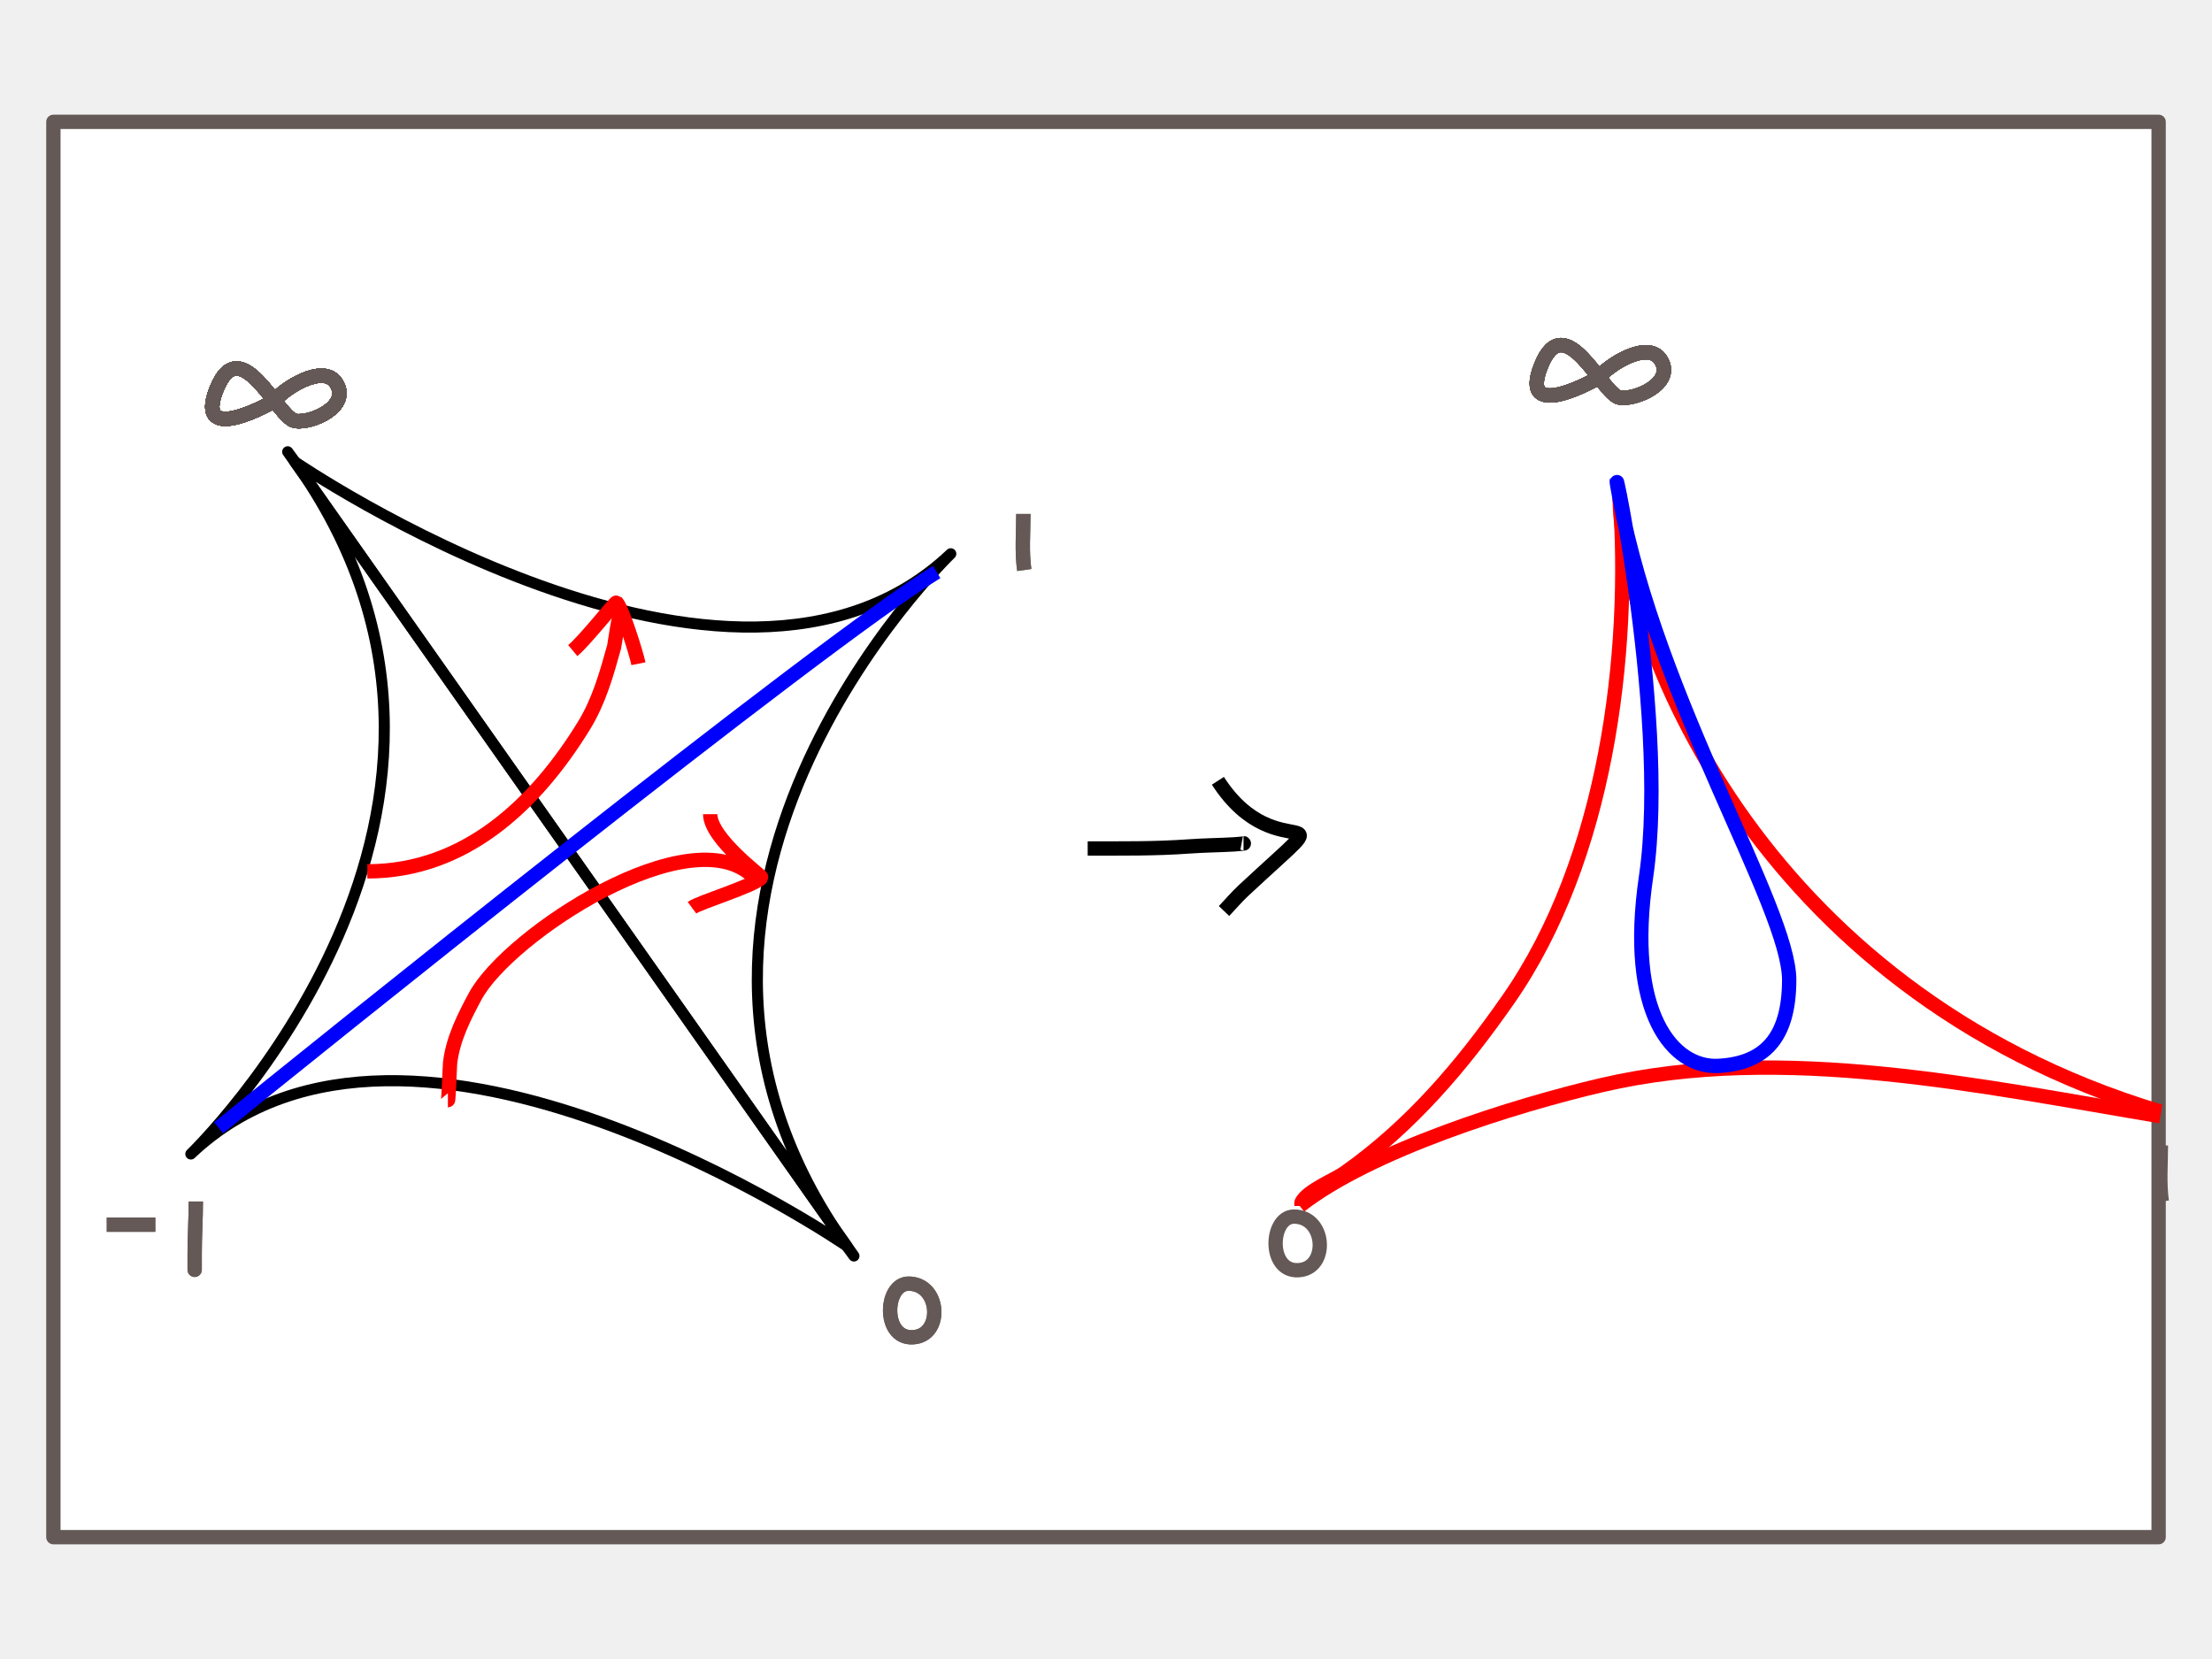
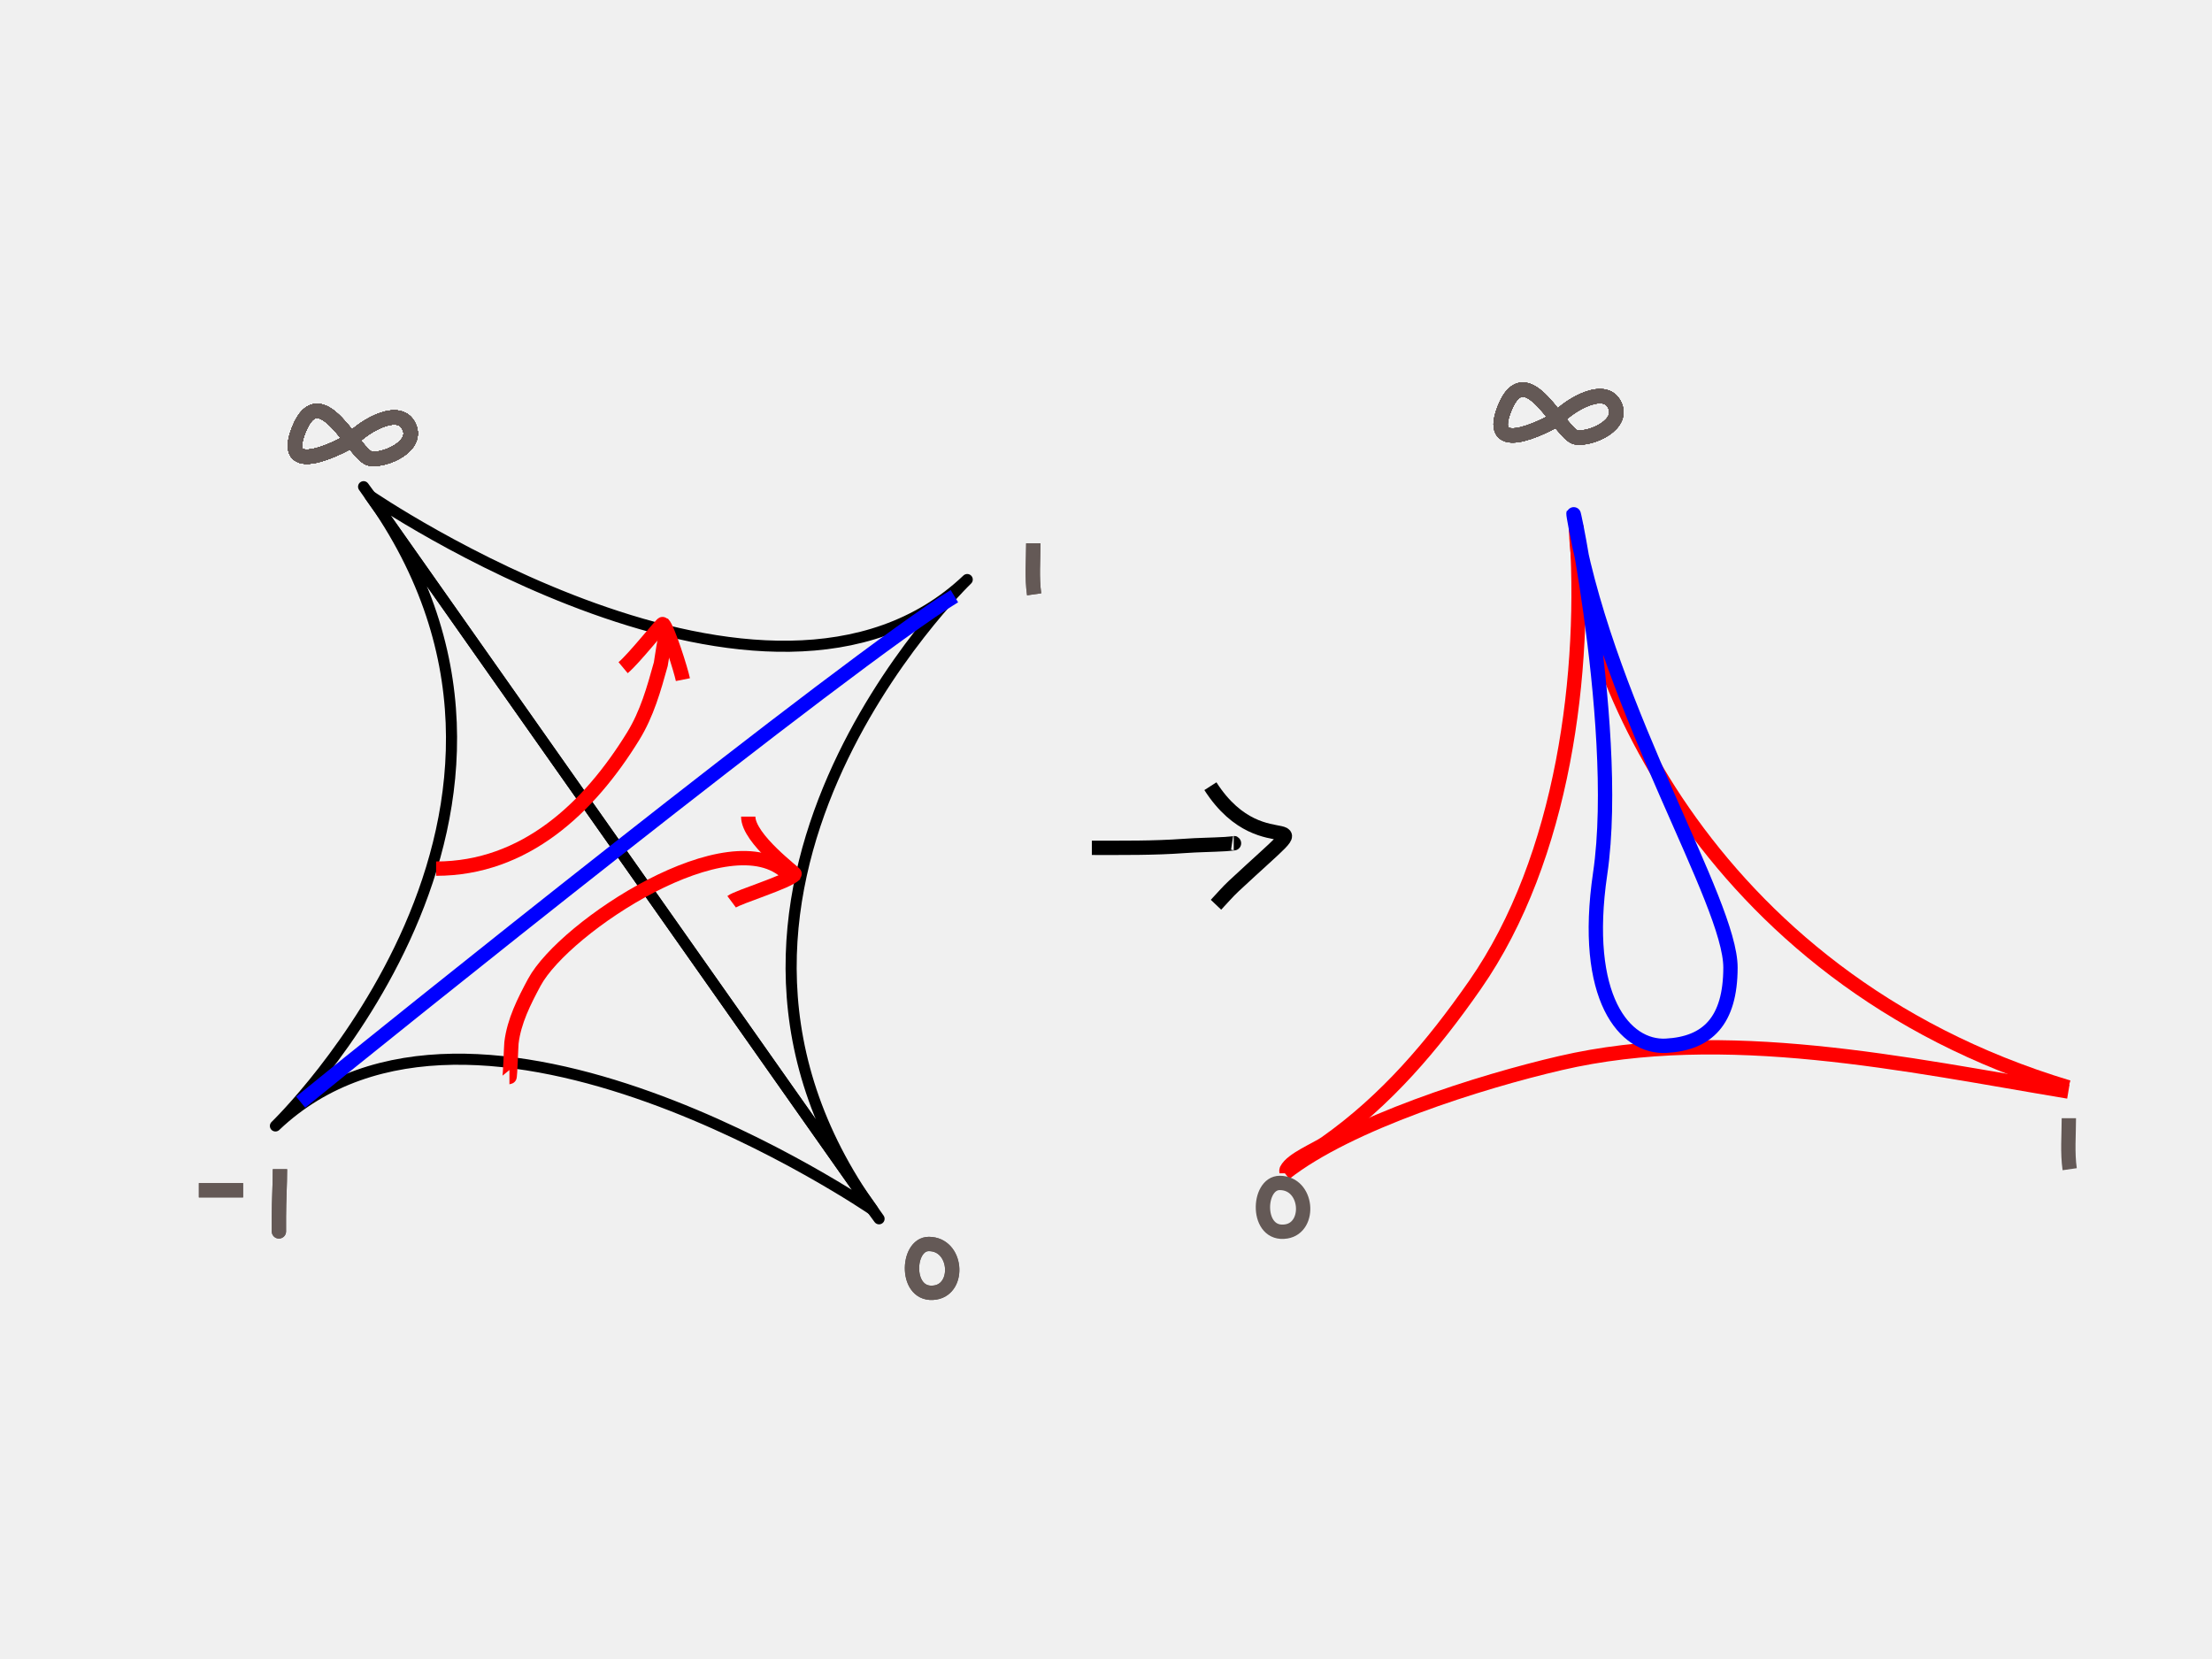
<svg xmlns="http://www.w3.org/2000/svg" xmlns:ns1="http://taptrix.com/inkpad/svg_extensions" height="480pt" width="640pt" version="1.1" viewBox="0,0,640,480">
  <defs />
-   <g id="Layer" ns1:layerName="Layer 6">
-     <path d="M15.443+35.254L624.557+35.254L624.557+444.746L15.443+444.746L15.443+35.254Z" stroke="#645956" stroke-width="4.146" fill="#ffffff" opacity="1" stroke-linejoin="round" />
+   <g id="Layer" ns1:layerName="Layer 4">
+     <path d="M107.036+143.406L254.337+352.631C184.801+259.263+279.848+167.682+279.848+167.682C222.244+222.405+107.036+143.406+107.036+143.406Z" stroke="#000000" stroke-width="3.212" fill="none" opacity="1" stroke-linejoin="round" />
+     <path d="M252.502+350.043L105.201+140.818C174.737+234.186+79.691+325.767+79.691+325.767C137.294+271.044+252.502+350.043+252.502+350.043Z" stroke="#000000" stroke-width="3.212" fill="none" opacity="1" stroke-linejoin="round" />
+     <path d="M193.326+182.625C192.418+182.625+191.38+191.463+191.186+192.161C189.176+199.397+187.189+206.514+183.206+212.986C170.443+233.726+151.886+251.327+126.181+251.327" stroke="#ff0000" stroke-width="4.146" fill="none" opacity="1" stroke-linejoin="round" />
+     <path d="M227.97+252.884C211.563+236.477+163.321+268.016+154.596+284.219C151.645+289.699+148.732+295.458+147.979+301.735C147.881+302.547+147.611+311.661+147.395+311.661" stroke="#ff0000" stroke-width="4.146" fill="none" opacity="1" stroke-linejoin="round" />
  </g>
-   <g id="Layer_2" ns1:layerName="Layer 4">
-     <path d="M85.257+133.559L247.065+363.39C170.681+260.827+275.087+160.226+275.087+160.226C211.811+220.339+85.257+133.559+85.257+133.559Z" stroke="#000000" stroke-width="3.212" fill="none" opacity="1" stroke-linejoin="round" />
-     <path d="M245.049+360.547L83.241+130.717C159.625+233.28+55.218+333.881+55.218+333.881C118.495+273.768+245.049+360.547+245.049+360.547Z" stroke="#000000" stroke-width="3.212" fill="none" opacity="1" stroke-linejoin="round" />
-     <path d="M180.045+176.641C179.047+176.641+177.907+186.349+177.693+187.117C175.485+195.065+173.303+202.882+168.928+209.993C154.908+232.775+134.523+252.11+106.287+252.11" stroke="#ff0000" stroke-width="4.146" fill="none" opacity="1" stroke-linejoin="round" />
-     <path d="M218.1+253.82C200.077+235.797+147.084+270.442+137.5+288.241C134.259+294.26+131.059+300.587+130.231+307.482C130.124+308.374+129.828+318.385+129.59+318.385" stroke="#ff0000" stroke-width="4.146" fill="none" opacity="1" stroke-linejoin="round" />
+   <g id="Layer_2" ns1:layerName="Layer 2">
+     <path d="M315.906+245.299C324.813+245.299+333.754+245.409+342.643+244.759C346.63+244.467+350.549+244.453+354.526+244.219C355.339+244.171+357.771+243.949+356.956+243.949" stroke="#000000" stroke-width="4.146" fill="none" opacity="1" stroke-linejoin="round" />
+     <path d="M350.205+227.474C366.084+252.175+385.973+229.379+356.956+256.372C355.138+258.063+353.535+259.973+351.825+261.773" stroke="#000000" stroke-width="4.146" fill="none" opacity="1" stroke-linejoin="round" />
+     <path d="M180.288+193.18C183.511+190.495+191.567+180.245+191.819+180.497C193.267+181.945+197.051+193.974+197.584+196.64" stroke="#ff0000" stroke-width="4.146" fill="none" opacity="1" stroke-linejoin="round" />
+     <path d="M216.485+236.269C216.49+242.741+230.247+252.713+229.999+252.971C227.826+255.229+213.665+259.435+211.687+260.909" stroke="#ff0000" stroke-width="4.146" fill="none" opacity="1" stroke-linejoin="round" />
  </g>
-   <g id="Layer_3" ns1:layerName="Layer 2">
-     <path d="M314.697+245.487C324.481+245.487+334.303+245.609+344.067+244.894C348.447+244.574+352.752+244.558+357.12+244.301C358.014+244.248+360.686+244.004+359.79+244.004" stroke="#000000" stroke-width="4.146" fill="none" opacity="1" stroke-linejoin="round" />
-     <path d="M352.373+225.907C369.817+253.041+391.665+228+359.79+257.651C357.793+259.509+356.032+261.606+354.153+263.584" stroke="#000000" stroke-width="4.146" fill="none" opacity="1" stroke-linejoin="round" />
-     <path d="M165.723+188.236C169.263+185.286+178.112+174.026+178.389+174.303C179.98+175.894+184.137+189.107+184.722+192.036" stroke="#ff0000" stroke-width="4.146" fill="none" opacity="1" stroke-linejoin="round" />
-     <path d="M205.484+235.568C205.49+242.677+220.602+253.632+220.33+253.915C217.942+256.395+202.386+261.016+200.214+262.635" stroke="#ff0000" stroke-width="4.146" fill="none" opacity="1" stroke-linejoin="round" />
+   <g id="Layer_3" ns1:layerName="Layer 1">
+     <path d="M456.018+152.09C459.142+194.262+452.425+248.147+426.754+284.979C414.455+302.626+401.081+318.371+383.576+330.728C380.976+332.563+373.783+335.408+372.267+338.438C372.114+338.745+372.267+339.124+372.267+339.466" stroke="#ff0000" stroke-width="4.146" fill="none" opacity="1" stroke-linejoin="round" />
+     <path d="M456.018+152.09C456.018+188.566+491.287+282.364+598.439+314.613" stroke="#ff0000" stroke-width="4.146" fill="none" opacity="1" stroke-linejoin="round" />
+     <path d="M598.439+315.821C551.663+308.025+499.018+296.529+451.427+307.597C428.457+312.939+390.333+324.873+371.76+339.466" stroke="#ff0000" stroke-width="4.146" fill="none" opacity="1" stroke-linejoin="round" />
  </g>
-   <g id="Layer_4" ns1:layerName="Layer 1">
-     <path d="M468.608+143.099C472.04+189.424+464.661+248.616+436.462+289.076C422.951+308.461+408.261+325.756+389.031+339.33C386.176+341.345+378.273+344.47+376.609+347.8C376.44+348.136+376.609+348.553+376.609+348.929" stroke="#ff0000" stroke-width="4.146" fill="none" opacity="1" stroke-linejoin="round" />
-     <path d="M468.608+143.099C468.608+183.167+507.351+286.203+625.056+321.628" stroke="#ff0000" stroke-width="4.146" fill="none" opacity="1" stroke-linejoin="round" />
-     <path d="M625.056+322.955C573.673+314.391+515.843+301.763+463.565+313.921C438.333+319.789+396.454+332.899+376.052+348.929" stroke="#ff0000" stroke-width="4.146" fill="none" opacity="1" stroke-linejoin="round" />
+   <g id="Layer_4" ns1:layerName="Layer 3">
+     <path d="M86.996+318.883C109.692+300.348+246.25+190.648+276.134+172.49" stroke="#0000ff" stroke-width="4.146" fill="none" opacity="1" stroke-linejoin="round" />
+     <path d="M456.018+153.168C466.093+206.666+500.715+260.909+500.679+279.974C500.65+295.379+494.034+301.92+482.065+302.567C470.095+303.214+457.68+288.771+462.978+252.747C469.448+208.751+451.402+128.656+456.018+153.168Z" stroke="#0000ff" stroke-width="4.146" fill="none" opacity="1" stroke-linejoin="round" />
  </g>
-   <g id="Layer_5" ns1:layerName="Layer 3">
-     <path d="M63.242+326.319C88.174+305.958+238.181+185.454+271.008+165.508" stroke="#0000ff" stroke-width="4.146" fill="none" opacity="1" stroke-linejoin="round" />
-     <path d="M468.608+144.283C479.676+203.05+517.707+262.635+517.668+283.577C517.636+300.5+510.368+307.685+497.22+308.396C484.071+309.106+470.434+293.24+476.253+253.669C483.361+205.34+463.538+117.356+468.608+144.283Z" stroke="#0000ff" stroke-width="4.146" fill="none" opacity="1" stroke-linejoin="round" />
-   </g>
-   <g id="Layer_6" ns1:layerName="Layer 5">
-     <path d="M79.317+116.055C79.285+116.1+55.843+129.628+62.651+112.607C69.584+95.276+80.396+120.967+85.408+121.802C89.989+122.566+101.387+117.708+97.362+110.998C93.636+104.789+81.673+112.76+79.317+116.055Z" stroke="#645956" stroke-width="4.146" fill="none" opacity="1" stroke-linejoin="round" />
-     <path d="M262.874+371.4C255.672+371.4+255.17+388.451+265+386.813C272.88+385.499+271.869+371.4+262.874+371.4Z" stroke="#645956" stroke-width="4.146" fill="none" opacity="1" stroke-linejoin="round" />
-     <path d="M296.091+148.707C296.091+154.071+295.599+159.608+296.357+164.917" stroke="#645956" stroke-width="4.146" fill="none" opacity="1" stroke-linejoin="round" />
-     <path d="M30.885+354.327C35.571+354.327+40.257+354.327+44.943+354.327" stroke="#645956" stroke-width="4.146" fill="none" opacity="1" stroke-linejoin="round" />
-     <path d="M56.658+347.632C56.658+352.666+56.323+357.668+56.323+362.694C56.323+363.285+56.323+367.807+56.323+367.38" stroke="#645956" stroke-width="4.146" fill="none" opacity="1" stroke-linejoin="round" />
-     <path d="M79.317+116.055C79.285+116.1+55.843+129.628+62.651+112.607C69.584+95.276+80.396+120.967+85.408+121.802C89.989+122.566+101.387+117.708+97.362+110.998C93.636+104.789+81.673+112.76+79.317+116.055Z" stroke="#645956" stroke-width="4.146" fill="none" opacity="1" stroke-linejoin="round" />
-     <path d="M79.317+116.055C79.285+116.1+55.843+129.628+62.651+112.607C69.584+95.276+80.396+120.967+85.408+121.802C89.989+122.566+101.387+117.708+97.362+110.998C93.636+104.789+81.673+112.76+79.317+116.055Z" stroke="#645956" stroke-width="4.146" fill="none" opacity="1" stroke-linejoin="round" />
-     <path d="M79.317+116.055C79.285+116.1+55.843+129.628+62.651+112.607C69.584+95.276+80.396+120.967+85.408+121.802C89.989+122.566+101.387+117.708+97.362+110.998C93.636+104.789+81.673+112.76+79.317+116.055Z" stroke="#645956" stroke-width="4.146" fill="none" opacity="1" stroke-linejoin="round" />
-     <path d="M79.317+116.055C79.285+116.1+55.843+129.628+62.651+112.607C69.584+95.276+80.396+120.967+85.408+121.802C89.989+122.566+101.387+117.708+97.362+110.998C93.636+104.789+81.673+112.76+79.317+116.055Z" stroke="#645956" stroke-width="4.146" fill="none" opacity="1" stroke-linejoin="round" />
-     <path d="M79.317+116.055C79.285+116.1+55.843+129.628+62.651+112.607C69.584+95.276+80.396+120.967+85.408+121.802C89.989+122.566+101.387+117.708+97.362+110.998C93.636+104.789+81.673+112.76+79.317+116.055Z" stroke="#645956" stroke-width="4.146" fill="none" opacity="1" stroke-linejoin="round" />
-     <path d="M79.317+116.055C79.285+116.1+55.843+129.628+62.651+112.607C69.584+95.276+80.396+120.967+85.408+121.802C89.989+122.566+101.387+117.708+97.362+110.998C93.636+104.789+81.673+112.76+79.317+116.055Z" stroke="#645956" stroke-width="4.146" fill="none" opacity="1" stroke-linejoin="round" />
-     <path d="M79.317+116.055C79.285+116.1+55.843+129.628+62.651+112.607C69.584+95.276+80.396+120.967+85.408+121.802C89.989+122.566+101.387+117.708+97.362+110.998C93.636+104.789+81.673+112.76+79.317+116.055Z" stroke="#645956" stroke-width="4.146" fill="none" opacity="1" stroke-linejoin="round" />
-     <path d="M79.317+116.055C79.285+116.1+55.843+129.628+62.651+112.607C69.584+95.276+80.396+120.967+85.408+121.802C89.989+122.566+101.387+117.708+97.362+110.998C93.636+104.789+81.673+112.76+79.317+116.055Z" stroke="#645956" stroke-width="4.146" fill="none" opacity="1" stroke-linejoin="round" />
-     <path d="M79.317+116.055C79.285+116.1+55.843+129.628+62.651+112.607C69.584+95.276+80.396+120.967+85.408+121.802C89.989+122.566+101.387+117.708+97.362+110.998C93.636+104.789+81.673+112.76+79.317+116.055Z" stroke="#645956" stroke-width="4.146" fill="none" opacity="1" stroke-linejoin="round" />
-     <path d="M262.874+371.4C255.672+371.4+255.17+388.451+265+386.813C272.88+385.499+271.869+371.4+262.874+371.4Z" stroke="#645956" stroke-width="4.146" fill="none" opacity="1" stroke-linejoin="round" />
-     <path d="M296.091+148.707C296.091+154.071+295.599+159.608+296.357+164.917" stroke="#645956" stroke-width="4.146" fill="none" opacity="1" stroke-linejoin="round" />
-     <path d="M30.885+354.327C35.571+354.327+40.257+354.327+44.943+354.327" stroke="#645956" stroke-width="4.146" fill="none" opacity="1" stroke-linejoin="round" />
-     <path d="M56.658+347.632C56.658+352.666+56.323+357.668+56.323+362.694C56.323+363.285+56.323+367.807+56.323+367.38" stroke="#645956" stroke-width="4.146" fill="none" opacity="1" stroke-linejoin="round" />
-     <path d="M79.317+116.055C79.285+116.1+55.843+129.628+62.651+112.607C69.584+95.276+80.396+120.967+85.408+121.802C89.989+122.566+101.387+117.708+97.362+110.998C93.636+104.789+81.673+112.76+79.317+116.055Z" stroke="#645956" stroke-width="4.146" fill="none" opacity="1" stroke-linejoin="round" />
-     <path d="M79.317+116.055C79.285+116.1+55.843+129.628+62.651+112.607C69.584+95.276+80.396+120.967+85.408+121.802C89.989+122.566+101.387+117.708+97.362+110.998C93.636+104.789+81.673+112.76+79.317+116.055Z" stroke="#645956" stroke-width="4.146" fill="none" opacity="1" stroke-linejoin="round" />
-     <path d="M79.317+116.055C79.285+116.1+55.843+129.628+62.651+112.607C69.584+95.276+80.396+120.967+85.408+121.802C89.989+122.566+101.387+117.708+97.362+110.998C93.636+104.789+81.673+112.76+79.317+116.055Z" stroke="#645956" stroke-width="4.146" fill="none" opacity="1" stroke-linejoin="round" />
-     <path d="M79.317+116.055C79.285+116.1+55.843+129.628+62.651+112.607C69.584+95.276+80.396+120.967+85.408+121.802C89.989+122.566+101.387+117.708+97.362+110.998C93.636+104.789+81.673+112.76+79.317+116.055Z" stroke="#645956" stroke-width="4.146" fill="none" opacity="1" stroke-linejoin="round" />
-     <path d="M79.317+116.055C79.285+116.1+55.843+129.628+62.651+112.607C69.584+95.276+80.396+120.967+85.408+121.802C89.989+122.566+101.387+117.708+97.362+110.998C93.636+104.789+81.673+112.76+79.317+116.055Z" stroke="#645956" stroke-width="4.146" fill="none" opacity="1" stroke-linejoin="round" />
-     <path d="M79.317+116.055C79.285+116.1+55.843+129.628+62.651+112.607C69.584+95.276+80.396+120.967+85.408+121.802C89.989+122.566+101.387+117.708+97.362+110.998C93.636+104.789+81.673+112.76+79.317+116.055Z" stroke="#645956" stroke-width="4.146" fill="none" opacity="1" stroke-linejoin="round" />
-     <path d="M79.317+116.055C79.285+116.1+55.843+129.628+62.651+112.607C69.584+95.276+80.396+120.967+85.408+121.802C89.989+122.566+101.387+117.708+97.362+110.998C93.636+104.789+81.673+112.76+79.317+116.055Z" stroke="#645956" stroke-width="4.146" fill="none" opacity="1" stroke-linejoin="round" />
-     <path d="M79.317+116.055C79.285+116.1+55.843+129.628+62.651+112.607C69.584+95.276+80.396+120.967+85.408+121.802C89.989+122.566+101.387+117.708+97.362+110.998C93.636+104.789+81.673+112.76+79.317+116.055Z" stroke="#645956" stroke-width="4.146" fill="none" opacity="1" stroke-linejoin="round" />
-     <path d="M462.528+109.286C462.496+109.331+439.054+122.859+445.862+105.838C452.795+88.507+463.606+114.197+468.619+115.033C473.2+115.796+484.598+110.939+480.572+104.229C476.847+98.02+464.884+105.991+462.528+109.286Z" stroke="#645956" stroke-width="4.146" fill="none" opacity="1" stroke-linejoin="round" />
-     <path d="M374.408+351.996C367.207+351.996+366.705+369.047+376.534+367.409C384.414+366.095+383.404+351.996+374.408+351.996Z" stroke="#645956" stroke-width="4.146" fill="none" opacity="1" stroke-linejoin="round" />
-     <path d="M625.213+331.422C625.213+336.786+624.72+342.322+625.479+347.632" stroke="#645956" stroke-width="4.146" fill="none" opacity="1" stroke-linejoin="round" />
-     <path d="M462.528+109.286C462.496+109.331+439.054+122.859+445.862+105.838C452.795+88.507+463.606+114.197+468.619+115.033C473.2+115.796+484.598+110.939+480.572+104.229C476.847+98.02+464.884+105.991+462.528+109.286Z" stroke="#645956" stroke-width="4.146" fill="none" opacity="1" stroke-linejoin="round" />
-     <path d="M462.528+109.286C462.496+109.331+439.054+122.859+445.862+105.838C452.795+88.507+463.606+114.197+468.619+115.033C473.2+115.796+484.598+110.939+480.572+104.229C476.847+98.02+464.884+105.991+462.528+109.286Z" stroke="#645956" stroke-width="4.146" fill="none" opacity="1" stroke-linejoin="round" />
-     <path d="M462.528+109.286C462.496+109.331+439.054+122.859+445.862+105.838C452.795+88.507+463.606+114.197+468.619+115.033C473.2+115.796+484.598+110.939+480.572+104.229C476.847+98.02+464.884+105.991+462.528+109.286Z" stroke="#645956" stroke-width="4.146" fill="none" opacity="1" stroke-linejoin="round" />
-     <path d="M462.528+109.286C462.496+109.331+439.054+122.859+445.862+105.838C452.795+88.507+463.606+114.197+468.619+115.033C473.2+115.796+484.598+110.939+480.572+104.229C476.847+98.02+464.884+105.991+462.528+109.286Z" stroke="#645956" stroke-width="4.146" fill="none" opacity="1" stroke-linejoin="round" />
-     <path d="M462.528+109.286C462.496+109.331+439.054+122.859+445.862+105.838C452.795+88.507+463.606+114.197+468.619+115.033C473.2+115.796+484.598+110.939+480.572+104.229C476.847+98.02+464.884+105.991+462.528+109.286Z" stroke="#645956" stroke-width="4.146" fill="none" opacity="1" stroke-linejoin="round" />
-     <path d="M462.528+109.286C462.496+109.331+439.054+122.859+445.862+105.838C452.795+88.507+463.606+114.197+468.619+115.033C473.2+115.796+484.598+110.939+480.572+104.229C476.847+98.02+464.884+105.991+462.528+109.286Z" stroke="#645956" stroke-width="4.146" fill="none" opacity="1" stroke-linejoin="round" />
-     <path d="M462.528+109.286C462.496+109.331+439.054+122.859+445.862+105.838C452.795+88.507+463.606+114.197+468.619+115.033C473.2+115.796+484.598+110.939+480.572+104.229C476.847+98.02+464.884+105.991+462.528+109.286Z" stroke="#645956" stroke-width="4.146" fill="none" opacity="1" stroke-linejoin="round" />
-     <path d="M462.528+109.286C462.496+109.331+439.054+122.859+445.862+105.838C452.795+88.507+463.606+114.197+468.619+115.033C473.2+115.796+484.598+110.939+480.572+104.229C476.847+98.02+464.884+105.991+462.528+109.286Z" stroke="#645956" stroke-width="4.146" fill="none" opacity="1" stroke-linejoin="round" />
+   <g id="Layer_5" ns1:layerName="Layer 5">
+     <path d="M101.629+127.471C101.6+127.512+80.26+139.827+86.458+124.332C92.769+108.555+102.611+131.942+107.174+132.703C111.345+133.398+121.721+128.975+118.056+122.867C114.664+117.215+103.774+124.471+101.629+127.471Z" stroke="#645956" stroke-width="4.146" fill="none" opacity="1" stroke-linejoin="round" />
+     <path d="M268.729+359.922C262.173+359.922+261.716+375.445+270.664+373.954C277.838+372.758+276.918+359.922+268.729+359.922Z" stroke="#645956" stroke-width="4.146" fill="none" opacity="1" stroke-linejoin="round" />
+     <path d="M298.969+157.196C298.969+162.078+298.52+167.119+299.21+171.952" stroke="#645956" stroke-width="4.146" fill="none" opacity="1" stroke-linejoin="round" />
+     <path d="M57.539+344.38C61.805+344.38+66.071+344.38+70.337+344.38" stroke="#645956" stroke-width="4.146" fill="none" opacity="1" stroke-linejoin="round" />
+     <path d="M81.002+338.286C81.002+342.869+80.697+347.421+80.697+351.998C80.697+352.535+80.697+356.651+80.697+356.264" stroke="#645956" stroke-width="4.146" fill="none" opacity="1" stroke-linejoin="round" />
+     <path d="M101.629+127.471C101.6+127.512+80.26+139.827+86.458+124.332C92.769+108.555+102.611+131.942+107.174+132.703C111.345+133.398+121.721+128.975+118.056+122.867C114.664+117.215+103.774+124.471+101.629+127.471Z" stroke="#645956" stroke-width="4.146" fill="none" opacity="1" stroke-linejoin="round" />
+     <path d="M101.629+127.471C101.6+127.512+80.26+139.827+86.458+124.332C92.769+108.555+102.611+131.942+107.174+132.703C111.345+133.398+121.721+128.975+118.056+122.867C114.664+117.215+103.774+124.471+101.629+127.471Z" stroke="#645956" stroke-width="4.146" fill="none" opacity="1" stroke-linejoin="round" />
+     <path d="M101.629+127.471C101.6+127.512+80.26+139.827+86.458+124.332C92.769+108.555+102.611+131.942+107.174+132.703C111.345+133.398+121.721+128.975+118.056+122.867C114.664+117.215+103.774+124.471+101.629+127.471Z" stroke="#645956" stroke-width="4.146" fill="none" opacity="1" stroke-linejoin="round" />
+     <path d="M101.629+127.471C101.6+127.512+80.26+139.827+86.458+124.332C92.769+108.555+102.611+131.942+107.174+132.703C111.345+133.398+121.721+128.975+118.056+122.867C114.664+117.215+103.774+124.471+101.629+127.471Z" stroke="#645956" stroke-width="4.146" fill="none" opacity="1" stroke-linejoin="round" />
+     <path d="M101.629+127.471C101.6+127.512+80.26+139.827+86.458+124.332C92.769+108.555+102.611+131.942+107.174+132.703C111.345+133.398+121.721+128.975+118.056+122.867C114.664+117.215+103.774+124.471+101.629+127.471Z" stroke="#645956" stroke-width="4.146" fill="none" opacity="1" stroke-linejoin="round" />
+     <path d="M101.629+127.471C101.6+127.512+80.26+139.827+86.458+124.332C92.769+108.555+102.611+131.942+107.174+132.703C111.345+133.398+121.721+128.975+118.056+122.867C114.664+117.215+103.774+124.471+101.629+127.471Z" stroke="#645956" stroke-width="4.146" fill="none" opacity="1" stroke-linejoin="round" />
+     <path d="M101.629+127.471C101.6+127.512+80.26+139.827+86.458+124.332C92.769+108.555+102.611+131.942+107.174+132.703C111.345+133.398+121.721+128.975+118.056+122.867C114.664+117.215+103.774+124.471+101.629+127.471Z" stroke="#645956" stroke-width="4.146" fill="none" opacity="1" stroke-linejoin="round" />
+     <path d="M101.629+127.471C101.6+127.512+80.26+139.827+86.458+124.332C92.769+108.555+102.611+131.942+107.174+132.703C111.345+133.398+121.721+128.975+118.056+122.867C114.664+117.215+103.774+124.471+101.629+127.471Z" stroke="#645956" stroke-width="4.146" fill="none" opacity="1" stroke-linejoin="round" />
+     <path d="M101.629+127.471C101.6+127.512+80.26+139.827+86.458+124.332C92.769+108.555+102.611+131.942+107.174+132.703C111.345+133.398+121.721+128.975+118.056+122.867C114.664+117.215+103.774+124.471+101.629+127.471Z" stroke="#645956" stroke-width="4.146" fill="none" opacity="1" stroke-linejoin="round" />
+     <path d="M268.729+359.922C262.173+359.922+261.716+375.445+270.664+373.954C277.838+372.758+276.918+359.922+268.729+359.922Z" stroke="#645956" stroke-width="4.146" fill="none" opacity="1" stroke-linejoin="round" />
+     <path d="M298.969+157.196C298.969+162.078+298.52+167.119+299.21+171.952" stroke="#645956" stroke-width="4.146" fill="none" opacity="1" stroke-linejoin="round" />
+     <path d="M57.539+344.38C61.805+344.38+66.071+344.38+70.337+344.38" stroke="#645956" stroke-width="4.146" fill="none" opacity="1" stroke-linejoin="round" />
+     <path d="M81.002+338.286C81.002+342.869+80.697+347.421+80.697+351.998C80.697+352.535+80.697+356.651+80.697+356.264" stroke="#645956" stroke-width="4.146" fill="none" opacity="1" stroke-linejoin="round" />
+     <path d="M101.629+127.471C101.6+127.512+80.26+139.827+86.458+124.332C92.769+108.555+102.611+131.942+107.174+132.703C111.345+133.398+121.721+128.975+118.056+122.867C114.664+117.215+103.774+124.471+101.629+127.471Z" stroke="#645956" stroke-width="4.146" fill="none" opacity="1" stroke-linejoin="round" />
+     <path d="M101.629+127.471C101.6+127.512+80.26+139.827+86.458+124.332C92.769+108.555+102.611+131.942+107.174+132.703C111.345+133.398+121.721+128.975+118.056+122.867C114.664+117.215+103.774+124.471+101.629+127.471Z" stroke="#645956" stroke-width="4.146" fill="none" opacity="1" stroke-linejoin="round" />
+     <path d="M101.629+127.471C101.6+127.512+80.26+139.827+86.458+124.332C92.769+108.555+102.611+131.942+107.174+132.703C111.345+133.398+121.721+128.975+118.056+122.867C114.664+117.215+103.774+124.471+101.629+127.471Z" stroke="#645956" stroke-width="4.146" fill="none" opacity="1" stroke-linejoin="round" />
+     <path d="M101.629+127.471C101.6+127.512+80.26+139.827+86.458+124.332C92.769+108.555+102.611+131.942+107.174+132.703C111.345+133.398+121.721+128.975+118.056+122.867C114.664+117.215+103.774+124.471+101.629+127.471Z" stroke="#645956" stroke-width="4.146" fill="none" opacity="1" stroke-linejoin="round" />
+     <path d="M101.629+127.471C101.6+127.512+80.26+139.827+86.458+124.332C92.769+108.555+102.611+131.942+107.174+132.703C111.345+133.398+121.721+128.975+118.056+122.867C114.664+117.215+103.774+124.471+101.629+127.471Z" stroke="#645956" stroke-width="4.146" fill="none" opacity="1" stroke-linejoin="round" />
+     <path d="M101.629+127.471C101.6+127.512+80.26+139.827+86.458+124.332C92.769+108.555+102.611+131.942+107.174+132.703C111.345+133.398+121.721+128.975+118.056+122.867C114.664+117.215+103.774+124.471+101.629+127.471Z" stroke="#645956" stroke-width="4.146" fill="none" opacity="1" stroke-linejoin="round" />
+     <path d="M101.629+127.471C101.6+127.512+80.26+139.827+86.458+124.332C92.769+108.555+102.611+131.942+107.174+132.703C111.345+133.398+121.721+128.975+118.056+122.867C114.664+117.215+103.774+124.471+101.629+127.471Z" stroke="#645956" stroke-width="4.146" fill="none" opacity="1" stroke-linejoin="round" />
+     <path d="M101.629+127.471C101.6+127.512+80.26+139.827+86.458+124.332C92.769+108.555+102.611+131.942+107.174+132.703C111.345+133.398+121.721+128.975+118.056+122.867C114.664+117.215+103.774+124.471+101.629+127.471Z" stroke="#645956" stroke-width="4.146" fill="none" opacity="1" stroke-linejoin="round" />
+     <path d="M450.483+121.309C450.454+121.35+429.114+133.665+435.312+118.17C441.623+102.392+451.465+125.78+456.028+126.54C460.199+127.235+470.574+122.813+466.91+116.705C463.518+111.053+452.628+118.309+450.483+121.309Z" stroke="#645956" stroke-width="4.146" fill="none" opacity="1" stroke-linejoin="round" />
+     <path d="M370.264+342.258C363.708+342.258+363.251+357.781+372.199+356.289C379.373+355.094+378.453+342.258+370.264+342.258Z" stroke="#645956" stroke-width="4.146" fill="none" opacity="1" stroke-linejoin="round" />
+     <path d="M598.583+323.529C598.583+328.412+598.134+333.452+598.825+338.286" stroke="#645956" stroke-width="4.146" fill="none" opacity="1" stroke-linejoin="round" />
+     <path d="M450.483+121.309C450.454+121.35+429.114+133.665+435.312+118.17C441.623+102.392+451.465+125.78+456.028+126.54C460.199+127.235+470.574+122.813+466.91+116.705C463.518+111.053+452.628+118.309+450.483+121.309Z" stroke="#645956" stroke-width="4.146" fill="none" opacity="1" stroke-linejoin="round" />
+     <path d="M450.483+121.309C450.454+121.35+429.114+133.665+435.312+118.17C441.623+102.392+451.465+125.78+456.028+126.54C460.199+127.235+470.574+122.813+466.91+116.705C463.518+111.053+452.628+118.309+450.483+121.309Z" stroke="#645956" stroke-width="4.146" fill="none" opacity="1" stroke-linejoin="round" />
+     <path d="M450.483+121.309C450.454+121.35+429.114+133.665+435.312+118.17C441.623+102.392+451.465+125.78+456.028+126.54C460.199+127.235+470.574+122.813+466.91+116.705C463.518+111.053+452.628+118.309+450.483+121.309Z" stroke="#645956" stroke-width="4.146" fill="none" opacity="1" stroke-linejoin="round" />
+     <path d="M450.483+121.309C450.454+121.35+429.114+133.665+435.312+118.17C441.623+102.392+451.465+125.78+456.028+126.54C460.199+127.235+470.574+122.813+466.91+116.705C463.518+111.053+452.628+118.309+450.483+121.309Z" stroke="#645956" stroke-width="4.146" fill="none" opacity="1" stroke-linejoin="round" />
+     <path d="M450.483+121.309C450.454+121.35+429.114+133.665+435.312+118.17C441.623+102.392+451.465+125.78+456.028+126.54C460.199+127.235+470.574+122.813+466.91+116.705C463.518+111.053+452.628+118.309+450.483+121.309Z" stroke="#645956" stroke-width="4.146" fill="none" opacity="1" stroke-linejoin="round" />
+     <path d="M450.483+121.309C450.454+121.35+429.114+133.665+435.312+118.17C441.623+102.392+451.465+125.78+456.028+126.54C460.199+127.235+470.574+122.813+466.91+116.705C463.518+111.053+452.628+118.309+450.483+121.309Z" stroke="#645956" stroke-width="4.146" fill="none" opacity="1" stroke-linejoin="round" />
+     <path d="M450.483+121.309C450.454+121.35+429.114+133.665+435.312+118.17C441.623+102.392+451.465+125.78+456.028+126.54C460.199+127.235+470.574+122.813+466.91+116.705C463.518+111.053+452.628+118.309+450.483+121.309Z" stroke="#645956" stroke-width="4.146" fill="none" opacity="1" stroke-linejoin="round" />
+     <path d="M450.483+121.309C450.454+121.35+429.114+133.665+435.312+118.17C441.623+102.392+451.465+125.78+456.028+126.54C460.199+127.235+470.574+122.813+466.91+116.705C463.518+111.053+452.628+118.309+450.483+121.309Z" stroke="#645956" stroke-width="4.146" fill="none" opacity="1" stroke-linejoin="round" />
  </g>
</svg>
